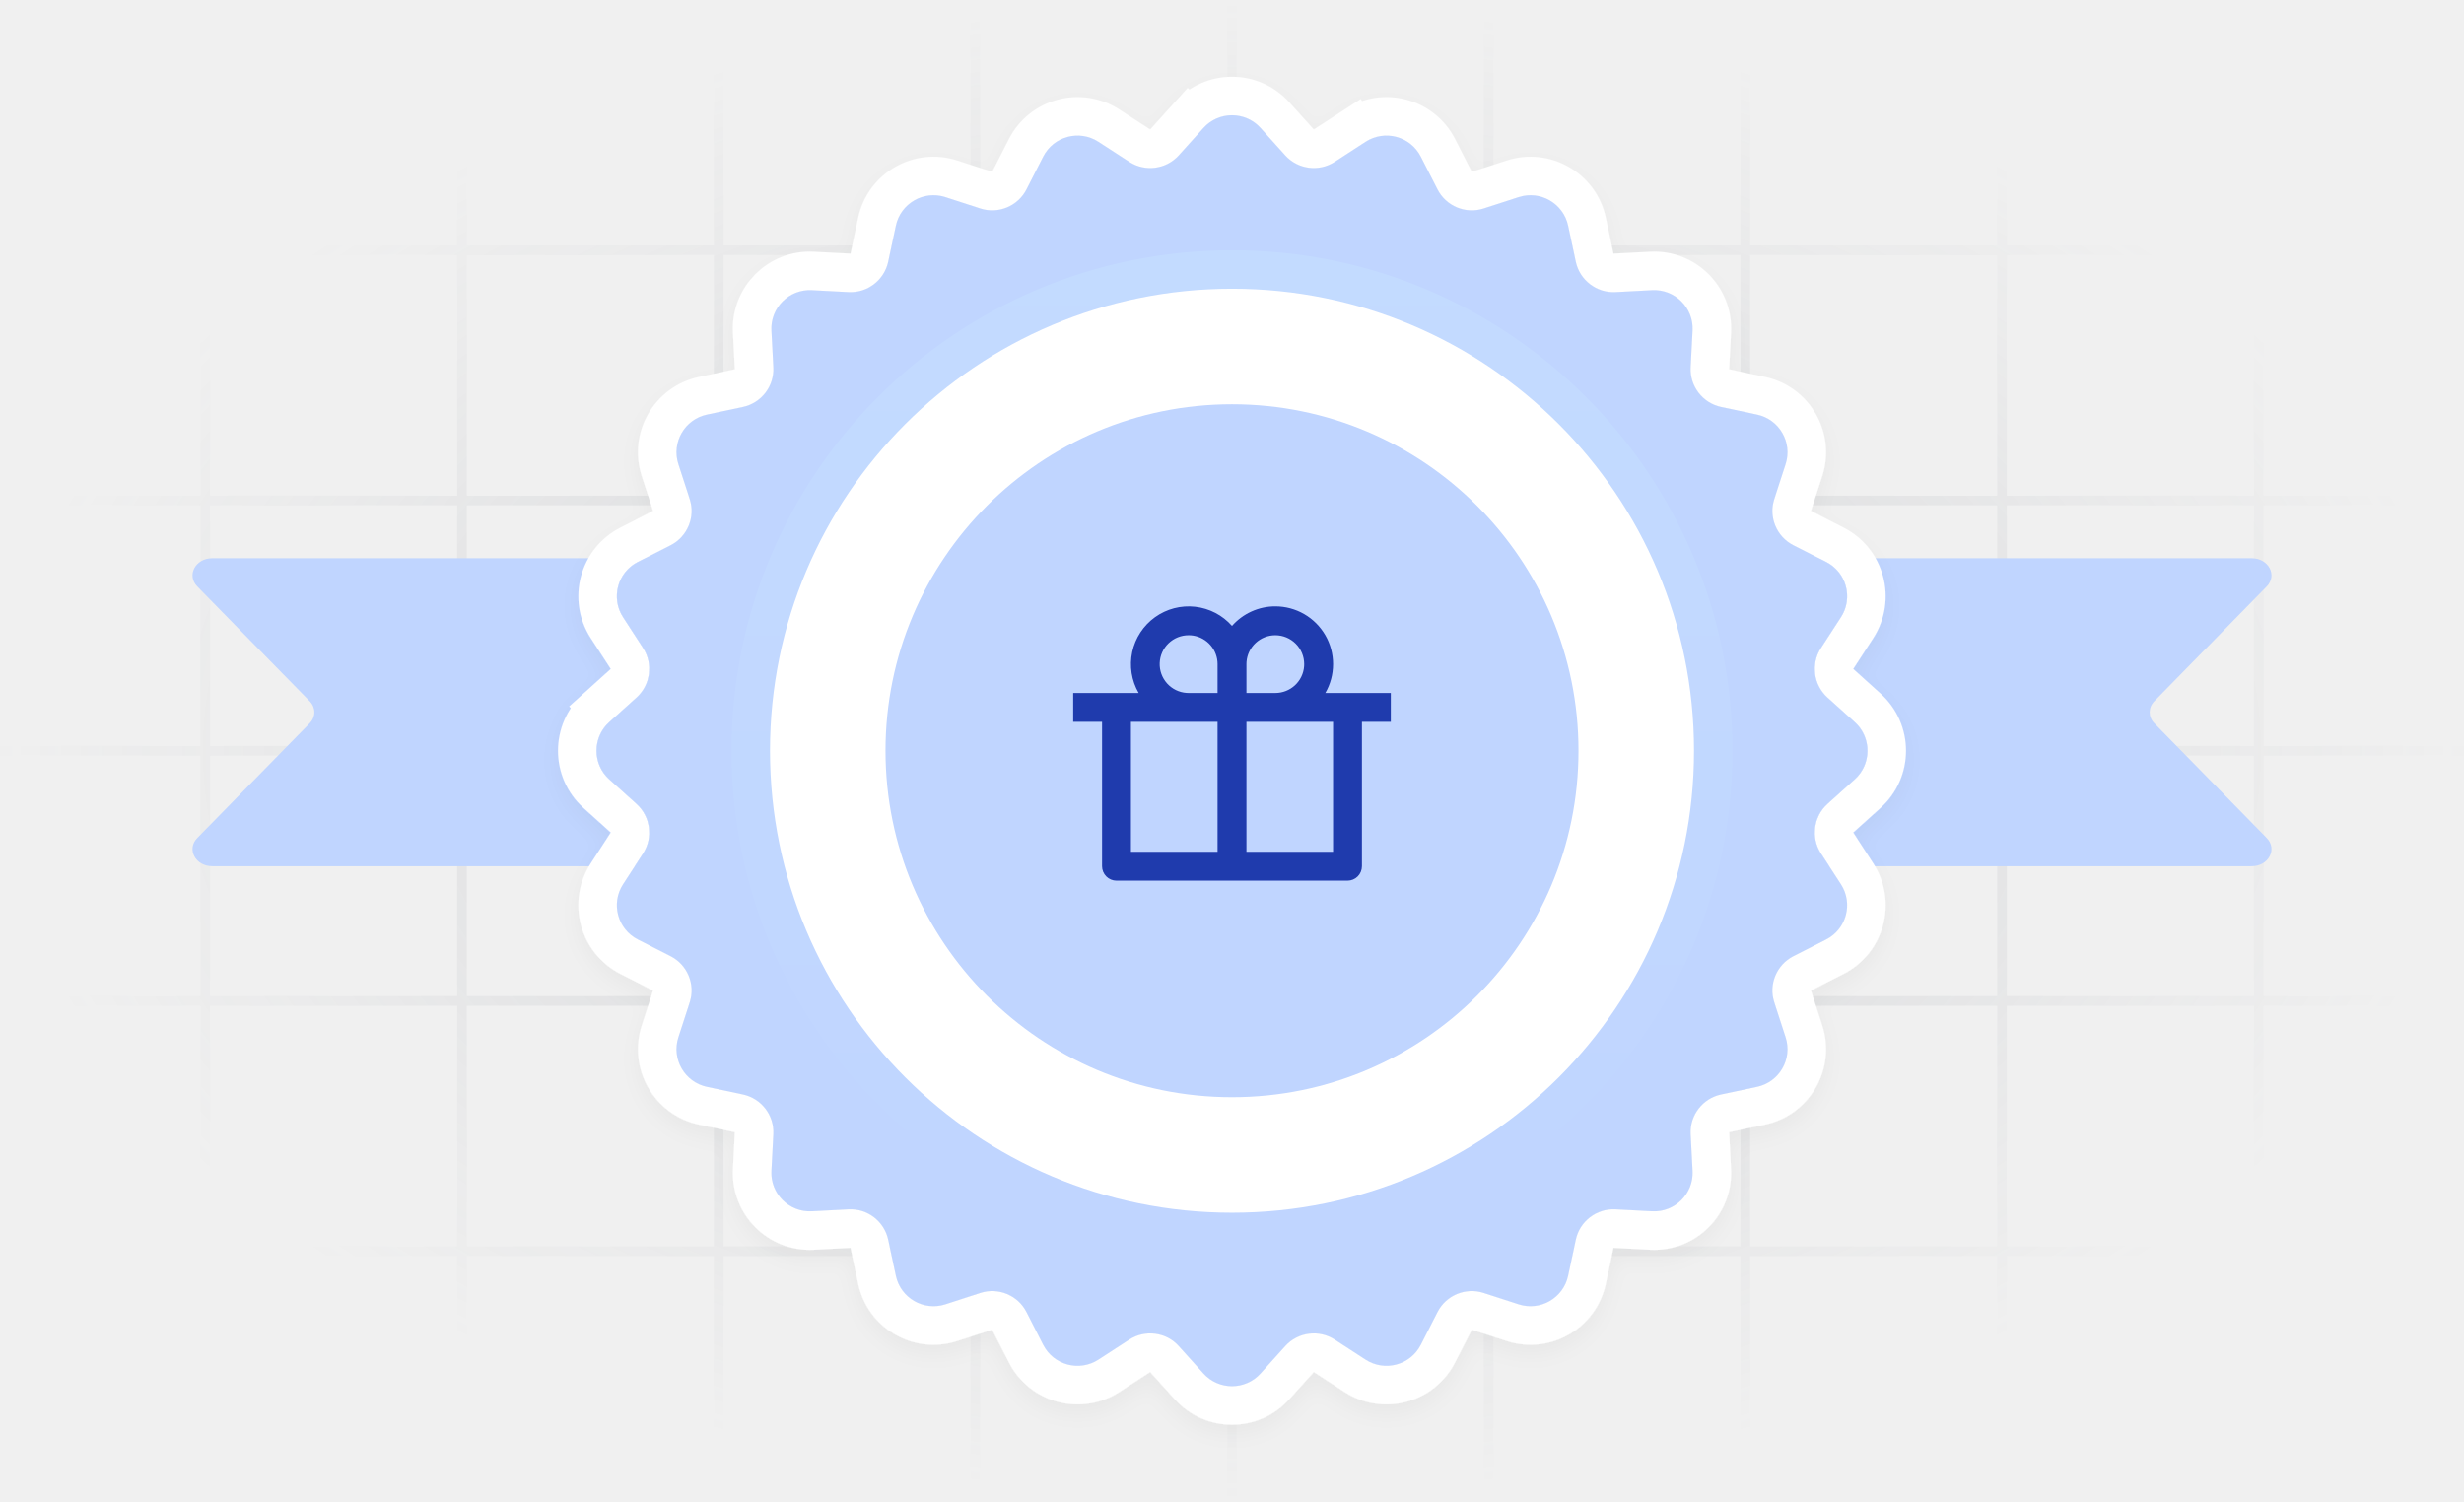
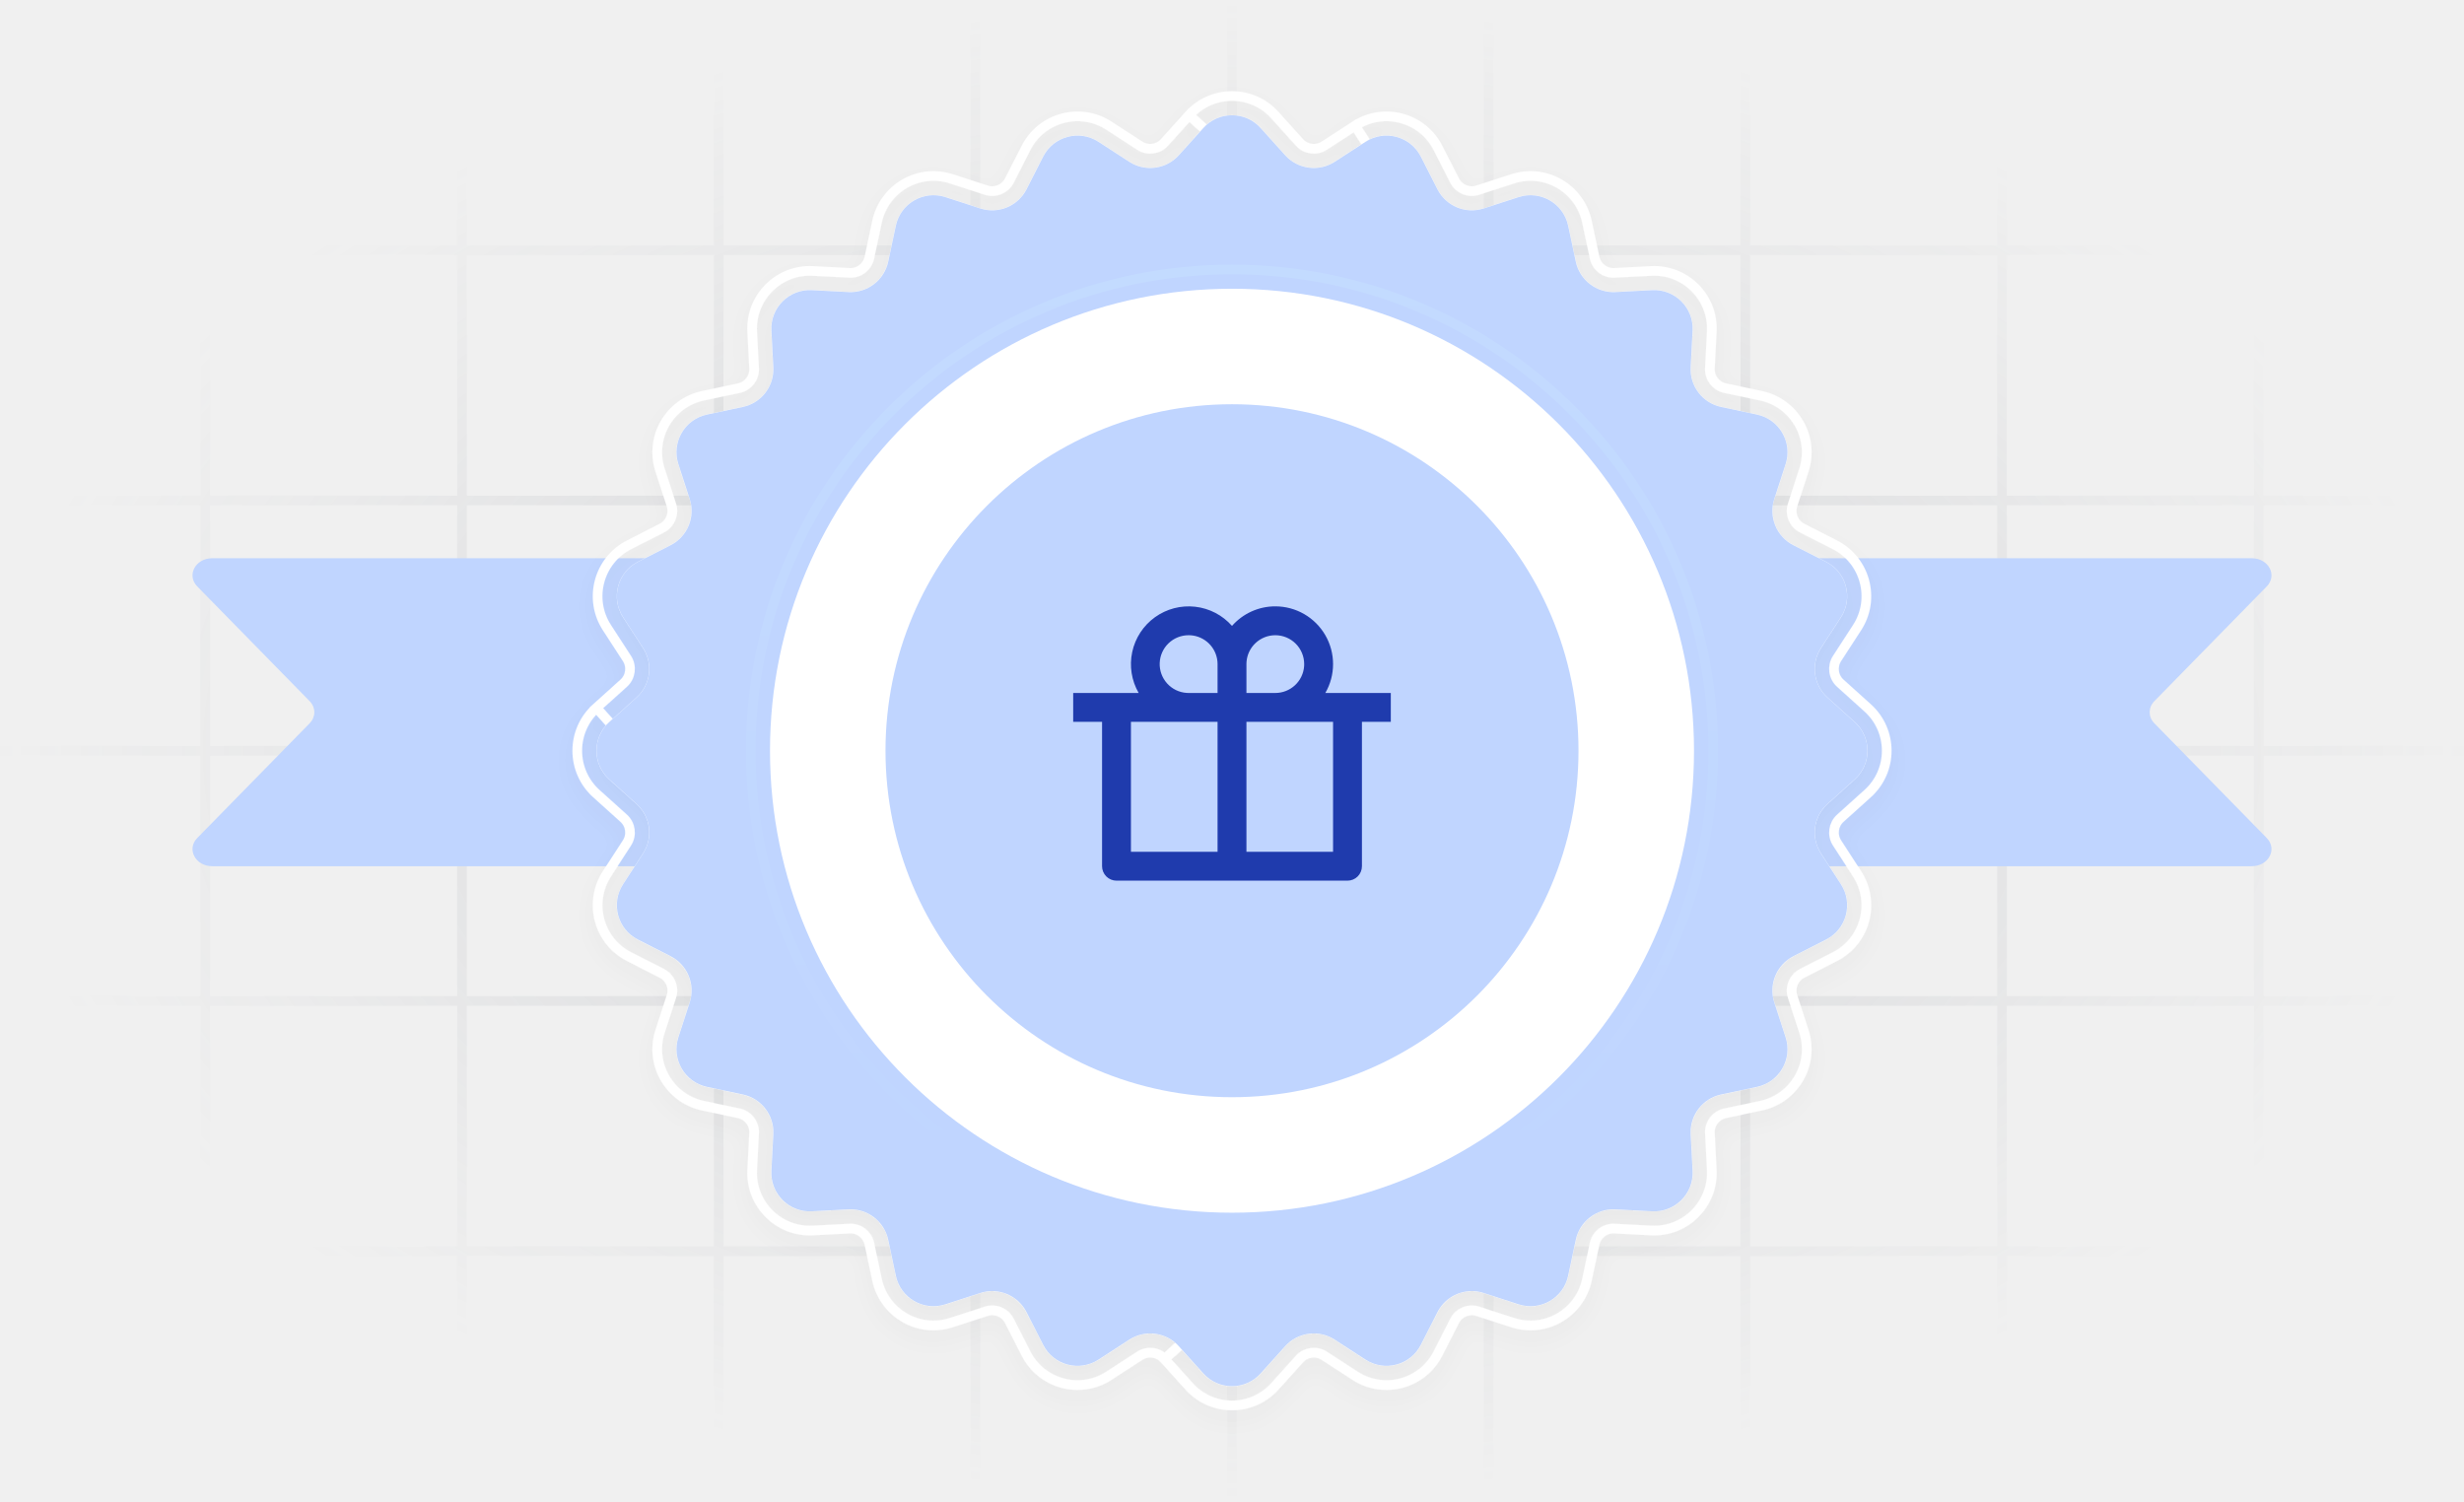
<svg xmlns="http://www.w3.org/2000/svg" width="256" height="156" viewBox="0 0 256 156" fill="none">
  <g clip-path="url(#clip0_16984_51996)">
    <path d="M-32 26V0H-5.333M-32 26V52M-32 26H-5.333M-32 52V78M-32 52H-5.333M-32 78V104M-32 78H-5.333M-32 104V130M-32 104H-5.333M-32 130V156H-5.333M-32 130H-5.333M-5.333 0V26M-5.333 0H21.333M-5.333 26V52M-5.333 26H21.333M-5.333 52V78M-5.333 52H21.333M-5.333 78V104M-5.333 78H21.333M-5.333 104V130M-5.333 104H21.333M-5.333 130V156M-5.333 130H21.333M-5.333 156H21.333M21.333 0V26M21.333 0H48M21.333 26V52M21.333 26H48M21.333 52V78M21.333 52H48M21.333 78V104M21.333 78H48M21.333 104V130M21.333 104H48M21.333 130V156M21.333 130H48M21.333 156H48M48 0V26M48 0H74.667M48 26V52M48 26H74.667M48 52V78M48 52H74.667M48 78V104M48 78H74.667M48 104V130M48 104H74.667M48 130V156M48 130H74.667M48 156H74.667M74.667 0V26M74.667 0H101.333M74.667 26V52M74.667 26H101.333M74.667 52V78M74.667 52H101.333M74.667 78V104M74.667 78H101.333M74.667 104V130M74.667 104H101.333M74.667 130V156M74.667 130H101.333M74.667 156H101.333M101.333 0V26M101.333 0H128M101.333 26V52M101.333 26H128M101.333 52V78M101.333 52H128M101.333 78V104M101.333 78H128M101.333 104V130M101.333 104H128M101.333 130V156M101.333 130H128M101.333 156H128M128 0V26M128 0H154.667M128 26V52M128 26H154.667M128 52V78M128 52H154.667M128 78V104M128 78H154.667M128 104V130M128 104H154.667M128 130V156M128 130H154.667M128 156H154.667M154.667 0V26M154.667 0H181.333M154.667 26V52M154.667 26H181.333M154.667 52V78M154.667 52H181.333M154.667 78V104M154.667 78H181.333M154.667 104V130M154.667 104H181.333M154.667 130V156M154.667 130H181.333M154.667 156H181.333M181.333 0V26M181.333 0H208M181.333 26V52M181.333 26H208M181.333 52V78M181.333 52H208M181.333 78V104M181.333 78H208M181.333 104V130M181.333 104H208M181.333 130V156M181.333 130H208M181.333 156H208M208 0V26M208 0H234.667M208 26V52M208 26H234.667M208 52V78M208 52H234.667M208 78V104M208 78H234.667M208 104V130M208 104H234.667M208 130V156M208 130H234.667M208 156H234.667M234.667 0V26M234.667 0H261.333M234.667 26V52M234.667 26H261.333M234.667 52V78M234.667 52H261.333M234.667 78V104M234.667 78H261.333M234.667 104V130M234.667 104H261.333M234.667 130V156M234.667 130H261.333M234.667 156H261.333M261.333 0V26M261.333 0H288V26M261.333 26V52M261.333 26H288M261.333 52V78M261.333 52H288M261.333 78V104M261.333 78H288M261.333 104V130M261.333 104H288M261.333 130V156M261.333 130H288M261.333 156H288V130M288 26V52M288 52V78M288 78V104M288 104V130" stroke="url(#paint0_radial_16984_51996)" stroke-opacity="0.24" />
    <path d="M73.951 58C75.082 58 76 58.796 76 59.778V88.222C76 89.204 75.082 90 73.951 90L22.053 90C20.306 90 19.36 88.226 20.492 87.071L32.17 75.151C32.82 74.487 32.82 73.513 32.17 72.849L20.492 60.929C19.36 59.774 20.306 58 22.053 58L73.951 58Z" fill="#C0D5FF" />
    <path d="M182.05 58C180.918 58 180 58.796 180 59.778V88.222C180 89.204 180.918 90 182.05 90L233.947 90C235.693 90 236.64 88.226 235.508 87.071L223.83 75.151C223.18 74.487 223.18 73.513 223.83 72.849L235.508 60.929C236.64 59.774 235.693 58 233.947 58L182.05 58Z" fill="#C0D5FF" />
    <g filter="url(#filter0_d_16984_51996)">
      <path d="M125.028 13.3C126.617 11.536 129.383 11.536 130.972 13.3L133.525 16.134C134.842 17.596 137.025 17.883 138.675 16.812L141.875 14.735C143.866 13.443 146.538 14.159 147.617 16.274L149.349 19.672C150.242 21.425 152.277 22.268 154.148 21.66L157.776 20.482C160.034 19.749 162.43 21.132 162.924 23.454L163.718 27.185C164.127 29.109 165.874 30.45 167.839 30.348L171.648 30.148C174.019 30.025 175.975 31.981 175.852 34.352L175.652 38.161C175.55 40.126 176.891 41.873 178.815 42.282L182.546 43.076C184.868 43.57 186.251 45.966 185.518 48.224L184.34 51.852C183.732 53.723 184.575 55.758 186.328 56.651L189.726 58.383C191.841 59.462 192.557 62.134 191.265 64.125L189.188 67.325C188.117 68.975 188.404 71.159 189.866 72.475L192.7 75.028C194.464 76.617 194.464 79.383 192.7 80.972L189.866 83.525C188.404 84.841 188.117 87.025 189.188 88.675L191.265 91.875C192.557 93.866 191.841 96.538 189.726 97.617L186.328 99.349C184.575 100.242 183.732 102.277 184.34 104.148L185.518 107.776C186.251 110.034 184.868 112.43 182.546 112.924L178.815 113.718C176.891 114.127 175.55 115.874 175.652 117.839L175.852 121.648C175.975 124.019 174.019 125.975 171.648 125.852L167.839 125.652C165.874 125.55 164.127 126.891 163.718 128.815L162.924 132.546C162.43 134.868 160.034 136.251 157.776 135.518L154.148 134.34C152.277 133.732 150.242 134.575 149.349 136.328L147.617 139.726C146.538 141.841 143.866 142.557 141.875 141.265L138.675 139.188C137.025 138.117 134.842 138.404 133.525 139.866L130.972 142.7C129.383 144.464 126.617 144.464 125.028 142.7L122.475 139.866C121.158 138.404 118.975 138.117 117.325 139.188L114.125 141.265C112.134 142.557 109.462 141.841 108.383 139.726L106.651 136.328C105.758 134.575 103.723 133.732 101.852 134.34L98.224 135.518C95.966 136.251 93.57 134.868 93.076 132.546L92.282 128.815C91.873 126.891 90.126 125.55 88.161 125.652L84.352 125.852C81.981 125.975 80.025 124.019 80.148 121.648L80.347 117.839C80.45 115.874 79.109 114.127 77.185 113.718L73.454 112.924C71.132 112.43 69.749 110.034 70.482 107.776L71.66 104.148C72.268 102.277 71.425 100.242 69.672 99.349L66.274 97.617C64.159 96.538 63.443 93.866 64.735 91.875L66.812 88.675C67.883 87.025 67.596 84.841 66.134 83.525L63.3 80.972C61.536 79.383 61.536 76.617 63.3 75.028L66.134 72.475C67.596 71.159 67.883 68.975 66.812 67.325L64.735 64.125C63.443 62.134 64.159 59.462 66.274 58.383L69.672 56.651C71.425 55.758 72.268 53.723 71.66 51.852L70.482 48.224C69.749 45.966 71.132 43.57 73.454 43.076L77.185 42.282C79.109 41.873 80.45 40.126 80.347 38.161L80.148 34.352C80.025 31.981 81.981 30.025 84.352 30.148L88.161 30.348C90.126 30.45 91.873 29.109 92.282 27.185L93.076 23.454C93.57 21.132 95.966 19.749 98.224 20.482L101.852 21.66C103.723 22.268 105.758 21.425 106.651 19.672L108.383 16.274C109.462 14.159 112.134 13.443 114.125 14.735L117.325 16.812C118.975 17.883 121.158 17.596 122.475 16.134L125.028 13.3Z" fill="white" />
-       <path d="M123.542 11.961L125.028 13.3L123.542 11.961L120.989 14.796C120.331 15.527 119.239 15.67 118.414 15.135L115.214 13.058C112.227 11.119 108.219 12.193 106.602 15.366L104.869 18.764C104.423 19.64 103.405 20.062 102.47 19.758L98.842 18.58C95.455 17.48 91.861 19.555 91.12 23.038L90.326 26.769C90.121 27.731 89.248 28.402 88.266 28.35L84.456 28.151C80.9 27.965 77.965 30.9 78.151 34.456L78.35 38.266C78.402 39.248 77.731 40.121 76.769 40.326L73.038 41.12C69.555 41.861 67.48 45.455 68.58 48.842L69.758 52.47C70.062 53.405 69.64 54.423 68.764 54.869L65.365 56.602C62.193 58.219 61.119 62.227 63.058 65.214L65.135 68.414C65.67 69.239 65.527 70.331 64.796 70.989L61.961 73.542L63.3 75.028L61.961 73.542C59.315 75.925 59.315 80.075 61.961 82.458L64.796 85.011C65.527 85.669 65.67 86.761 65.135 87.586L63.058 90.786C61.119 93.773 62.193 97.781 65.365 99.398L68.764 101.131C69.64 101.577 70.062 102.595 69.758 103.53L68.58 107.158C67.48 110.545 69.555 114.139 73.038 114.88L76.769 115.674C77.731 115.879 78.402 116.752 78.35 117.735L78.151 121.544C77.965 125.1 80.9 128.035 84.456 127.849L88.266 127.65C89.248 127.598 90.121 128.269 90.326 129.231L91.12 132.962C91.861 136.445 95.455 138.52 98.842 137.42L102.47 136.242C103.405 135.938 104.423 136.36 104.869 137.236L106.602 140.635C108.219 143.807 112.227 144.881 115.214 142.942L118.414 140.865C119.239 140.33 120.331 140.473 120.989 141.204L122.475 139.866L120.989 141.204L123.542 144.039C125.925 146.685 130.075 146.685 132.458 144.039L135.011 141.204C135.669 140.473 136.761 140.33 137.586 140.865L140.786 142.942C143.773 144.881 147.781 143.807 149.398 140.635L151.131 137.236C151.577 136.36 152.595 135.938 153.53 136.242L157.158 137.42C160.545 138.52 164.139 136.445 164.88 132.962L165.674 129.231C165.879 128.269 166.752 127.598 167.735 127.65L171.544 127.849C175.1 128.035 178.035 125.1 177.849 121.544L177.65 117.735C177.598 116.752 178.269 115.879 179.231 115.674L182.962 114.88C186.445 114.139 188.52 110.545 187.42 107.158L186.242 103.53C185.938 102.595 186.36 101.577 187.236 101.131L190.635 99.398C193.807 97.781 194.881 93.773 192.942 90.786L190.865 87.586C190.33 86.761 190.473 85.669 191.204 85.011L194.039 82.458C196.685 80.075 196.685 75.925 194.039 73.542L191.204 70.989C190.473 70.331 190.33 69.239 190.865 68.414L192.942 65.214C194.881 62.227 193.807 58.219 190.635 56.602L187.236 54.869C186.36 54.423 185.938 53.405 186.242 52.47L187.42 48.842C188.52 45.455 186.445 41.861 182.962 41.12L179.231 40.326C178.269 40.121 177.598 39.248 177.65 38.266L177.849 34.456C178.035 30.9 175.1 27.965 171.544 28.151L167.735 28.35C166.752 28.402 165.879 27.731 165.674 26.769L164.88 23.038C164.139 19.555 160.545 17.48 157.158 18.58L153.53 19.758C152.595 20.062 151.577 19.64 151.131 18.764L149.398 15.366C147.781 12.193 143.773 11.119 140.786 13.058L141.875 14.735L140.786 13.058L137.586 15.135C136.761 15.67 135.669 15.527 135.011 14.796L132.458 11.961C130.075 9.315 125.925 9.315 123.542 11.961Z" stroke="white" stroke-width="4" />
+       <path d="M123.542 11.961L125.028 13.3L123.542 11.961L120.989 14.796C120.331 15.527 119.239 15.67 118.414 15.135L115.214 13.058C112.227 11.119 108.219 12.193 106.602 15.366L104.869 18.764C104.423 19.64 103.405 20.062 102.47 19.758L98.842 18.58C95.455 17.48 91.861 19.555 91.12 23.038L90.326 26.769C90.121 27.731 89.248 28.402 88.266 28.35L84.456 28.151C80.9 27.965 77.965 30.9 78.151 34.456L78.35 38.266C78.402 39.248 77.731 40.121 76.769 40.326L73.038 41.12C69.555 41.861 67.48 45.455 68.58 48.842L69.758 52.47C70.062 53.405 69.64 54.423 68.764 54.869L65.365 56.602C62.193 58.219 61.119 62.227 63.058 65.214L65.135 68.414C65.67 69.239 65.527 70.331 64.796 70.989L61.961 73.542L63.3 75.028L61.961 73.542C59.315 75.925 59.315 80.075 61.961 82.458L64.796 85.011C65.527 85.669 65.67 86.761 65.135 87.586L63.058 90.786C61.119 93.773 62.193 97.781 65.365 99.398L68.764 101.131C69.64 101.577 70.062 102.595 69.758 103.53L68.58 107.158C67.48 110.545 69.555 114.139 73.038 114.88L76.769 115.674C77.731 115.879 78.402 116.752 78.35 117.735L78.151 121.544C77.965 125.1 80.9 128.035 84.456 127.849L88.266 127.65C89.248 127.598 90.121 128.269 90.326 129.231L91.12 132.962C91.861 136.445 95.455 138.52 98.842 137.42L102.47 136.242C103.405 135.938 104.423 136.36 104.869 137.236L106.602 140.635C108.219 143.807 112.227 144.881 115.214 142.942L118.414 140.865C119.239 140.33 120.331 140.473 120.989 141.204L122.475 139.866L120.989 141.204L123.542 144.039C125.925 146.685 130.075 146.685 132.458 144.039L135.011 141.204C135.669 140.473 136.761 140.33 137.586 140.865L140.786 142.942C143.773 144.881 147.781 143.807 149.398 140.635L151.131 137.236C151.577 136.36 152.595 135.938 153.53 136.242L157.158 137.42C160.545 138.52 164.139 136.445 164.88 132.962L165.674 129.231C165.879 128.269 166.752 127.598 167.735 127.65L171.544 127.849C175.1 128.035 178.035 125.1 177.849 121.544L177.65 117.735C177.598 116.752 178.269 115.879 179.231 115.674L182.962 114.88C186.445 114.139 188.52 110.545 187.42 107.158L186.242 103.53C185.938 102.595 186.36 101.577 187.236 101.131L190.635 99.398C193.807 97.781 194.881 93.773 192.942 90.786L190.865 87.586C190.33 86.761 190.473 85.669 191.204 85.011L194.039 82.458C196.685 80.075 196.685 75.925 194.039 73.542L191.204 70.989C190.473 70.331 190.33 69.239 190.865 68.414L192.942 65.214C194.881 62.227 193.807 58.219 190.635 56.602L187.236 54.869C186.36 54.423 185.938 53.405 186.242 52.47L187.42 48.842C188.52 45.455 186.445 41.861 182.962 41.12L179.231 40.326C178.269 40.121 177.598 39.248 177.65 38.266L177.849 34.456C178.035 30.9 175.1 27.965 171.544 28.151L167.735 28.35C166.752 28.402 165.879 27.731 165.674 26.769L164.88 23.038C164.139 19.555 160.545 17.48 157.158 18.58L153.53 19.758C152.595 20.062 151.577 19.64 151.131 18.764L149.398 15.366C147.781 12.193 143.773 11.119 140.786 13.058L141.875 14.735L140.786 13.058L137.586 15.135C136.761 15.67 135.669 15.527 135.011 14.796L132.458 11.961C130.075 9.315 125.925 9.315 123.542 11.961Z" stroke="white" strokeWidth="4" />
    </g>
    <path d="M125.028 13.3C126.617 11.536 129.383 11.536 130.972 13.3L133.525 16.134C134.842 17.596 137.025 17.883 138.675 16.812L141.875 14.735C143.866 13.443 146.538 14.159 147.617 16.274L149.349 19.672C150.242 21.425 152.277 22.268 154.148 21.66L157.776 20.482C160.034 19.749 162.43 21.132 162.924 23.454L163.718 27.185C164.127 29.109 165.874 30.45 167.839 30.348L171.648 30.148C174.019 30.025 175.975 31.981 175.852 34.352L175.652 38.161C175.55 40.126 176.891 41.873 178.815 42.282L182.546 43.076C184.868 43.57 186.251 45.966 185.518 48.224L184.34 51.852C183.732 53.723 184.575 55.758 186.328 56.651L189.726 58.383C191.841 59.462 192.557 62.134 191.265 64.125L189.188 67.325C188.117 68.975 188.404 71.159 189.866 72.475L192.7 75.028C194.464 76.617 194.464 79.383 192.7 80.972L189.866 83.525C188.404 84.841 188.117 87.025 189.188 88.675L191.265 91.875C192.557 93.866 191.841 96.538 189.726 97.617L186.328 99.349C184.575 100.242 183.732 102.277 184.34 104.148L185.518 107.776C186.251 110.034 184.868 112.43 182.546 112.924L178.815 113.718C176.891 114.127 175.55 115.874 175.652 117.839L175.852 121.648C175.975 124.019 174.019 125.975 171.648 125.852L167.839 125.652C165.874 125.55 164.127 126.891 163.718 128.815L162.924 132.546C162.43 134.868 160.034 136.251 157.776 135.518L154.148 134.34C152.277 133.732 150.242 134.575 149.349 136.328L147.617 139.726C146.538 141.841 143.866 142.557 141.875 141.265L138.675 139.188C137.025 138.117 134.842 138.404 133.525 139.866L130.972 142.7C129.383 144.464 126.617 144.464 125.028 142.7L122.475 139.866C121.158 138.404 118.975 138.117 117.325 139.188L114.125 141.265C112.134 142.557 109.462 141.841 108.383 139.726L106.651 136.328C105.758 134.575 103.723 133.732 101.852 134.34L98.224 135.518C95.966 136.251 93.57 134.868 93.076 132.546L92.282 128.815C91.873 126.891 90.126 125.55 88.161 125.652L84.352 125.852C81.981 125.975 80.025 124.019 80.148 121.648L80.347 117.839C80.45 115.874 79.109 114.127 77.185 113.718L73.454 112.924C71.132 112.43 69.749 110.034 70.482 107.776L71.66 104.148C72.268 102.277 71.425 100.242 69.672 99.349L66.274 97.617C64.159 96.538 63.443 93.866 64.735 91.875L66.812 88.675C67.883 87.025 67.596 84.841 66.134 83.525L63.3 80.972C61.536 79.383 61.536 76.617 63.3 75.028L66.134 72.475C67.596 71.159 67.883 68.975 66.812 67.325L64.735 64.125C63.443 62.134 64.159 59.462 66.274 58.383L69.672 56.651C71.425 55.758 72.268 53.723 71.66 51.852L70.482 48.224C69.749 45.966 71.132 43.57 73.454 43.076L77.185 42.282C79.109 41.873 80.45 40.126 80.347 38.161L80.148 34.352C80.025 31.981 81.981 30.025 84.352 30.148L88.161 30.348C90.126 30.45 91.873 29.109 92.282 27.185L93.076 23.454C93.57 21.132 95.966 19.749 98.224 20.482L101.852 21.66C103.723 22.268 105.758 21.425 106.651 19.672L108.383 16.274C109.462 14.159 112.134 13.443 114.125 14.735L117.325 16.812C118.975 17.883 121.158 17.596 122.475 16.134L125.028 13.3Z" fill="#C0D5FF" />
    <path d="M80 78C80 51.49 101.49 30 128 30C154.51 30 176 51.49 176 78C176 104.51 154.51 126 128 126C101.49 126 80 104.51 80 78Z" fill="white" />
-     <path d="M128 28C100.386 28 78 50.386 78 78C78 105.614 100.386 128 128 128C155.614 128 178 105.614 178 78C178 50.386 155.614 28 128 28Z" stroke="url(#paint1_linear_16984_51996)" stroke-opacity="0.16" stroke-width="4" style="mix-blend-mode:color-dodge" />
+     <path d="M128 28C100.386 28 78 50.386 78 78C78 105.614 100.386 128 128 128C155.614 128 178 105.614 178 78C178 50.386 155.614 28 128 28Z" stroke="url(#paint1_linear_16984_51996)" stroke-opacity="0.16" strokeWidth="4" style="mix-blend-mode:color-dodge" />
    <path d="M92 78C92 58.118 108.118 42 128 42C147.882 42 164 58.118 164 78C164 97.882 147.882 114 128 114C108.118 114 92 97.882 92 78Z" fill="#C0D5FF" />
    <path d="M132.5 63C133.553 63 134.588 63.277 135.501 63.804C136.413 64.331 137.17 65.088 137.697 66C138.224 66.913 138.501 67.948 138.501 69.001C138.501 70.055 138.223 71.089 137.696 72.001L144.5 72V75H141.5V90C141.5 90.398 141.342 90.779 141.061 91.061C140.779 91.342 140.398 91.5 140 91.5H116C115.602 91.5 115.221 91.342 114.939 91.061C114.658 90.779 114.5 90.398 114.5 90V75H111.5V72L118.304 72.001C117.56 70.713 117.321 69.194 117.634 67.739C117.947 66.284 118.79 64.997 119.998 64.129C121.206 63.26 122.694 62.872 124.173 63.039C125.652 63.206 127.016 63.916 128 65.032C128.562 64.393 129.254 63.88 130.03 63.53C130.806 63.179 131.648 62.998 132.5 63ZM126.5 75H117.5V88.5H126.5V75ZM138.5 75H129.5V88.5H138.5V75ZM123.5 66C122.722 65.996 121.972 66.296 121.41 66.835C120.848 67.373 120.518 68.109 120.489 68.887C120.459 69.665 120.734 70.424 121.254 71.004C121.774 71.583 122.498 71.938 123.275 71.993L123.5 72H126.5V69C126.5 68.283 126.243 67.59 125.776 67.046C125.309 66.502 124.663 66.143 123.955 66.034L123.724 66.007L123.5 66ZM132.5 66C131.743 66 131.014 66.286 130.459 66.8C129.904 67.315 129.564 68.02 129.507 68.775L129.5 69V72H132.5C133.257 72 133.986 71.714 134.541 71.2C135.096 70.685 135.436 69.98 135.493 69.225L135.5 69C135.5 68.204 135.184 67.441 134.621 66.879C134.059 66.316 133.296 66 132.5 66Z" fill="#1F3BAD" />
  </g>
  <defs>
    <filter id="filter0_d_16984_51996" x="55.977" y="6.977" width="144.046" height="144.047" filterUnits="userSpaceOnUse" color-interpolation-filters="sRGB">
      <feFlood flood-opacity="0" result="BackgroundImageFix" />
      <feColorMatrix in="SourceAlpha" type="matrix" values="0 0 0 0 0 0 0 0 0 0 0 0 0 0 0 0 0 0 127 0" result="hardAlpha" />
      <feOffset dy="1" />
      <feGaussianBlur stdDeviation="1" />
      <feComposite in2="hardAlpha" operator="out" />
      <feColorMatrix type="matrix" values="0 0 0 0 0.039 0 0 0 0 0.051 0 0 0 0 0.078 0 0 0 0.03 0" />
      <feBlend mode="normal" in2="BackgroundImageFix" result="effect1_dropShadow_16984_51996" />
      <feBlend mode="normal" in="SourceGraphic" in2="effect1_dropShadow_16984_51996" result="shape" />
    </filter>
    <radialGradient id="paint0_radial_16984_51996" cx="0" cy="0" r="1" gradientUnits="userSpaceOnUse" gradientTransform="translate(128 78) rotate(90) scale(78 129.665)">
      <stop stop-color="#717784" />
      <stop offset="1" stop-color="#717784" stop-opacity="0" />
    </radialGradient>
    <linearGradient id="paint1_linear_16984_51996" x1="128" y1="30" x2="128" y2="126" gradientUnits="userSpaceOnUse">
      <stop stop-color="#122368" />
      <stop offset="1" stop-color="#122368" stop-opacity="0" />
    </linearGradient>
    <clipPath id="clip0_16984_51996">
      <rect width="256" height="156" fill="white" />
    </clipPath>
  </defs>
</svg>
